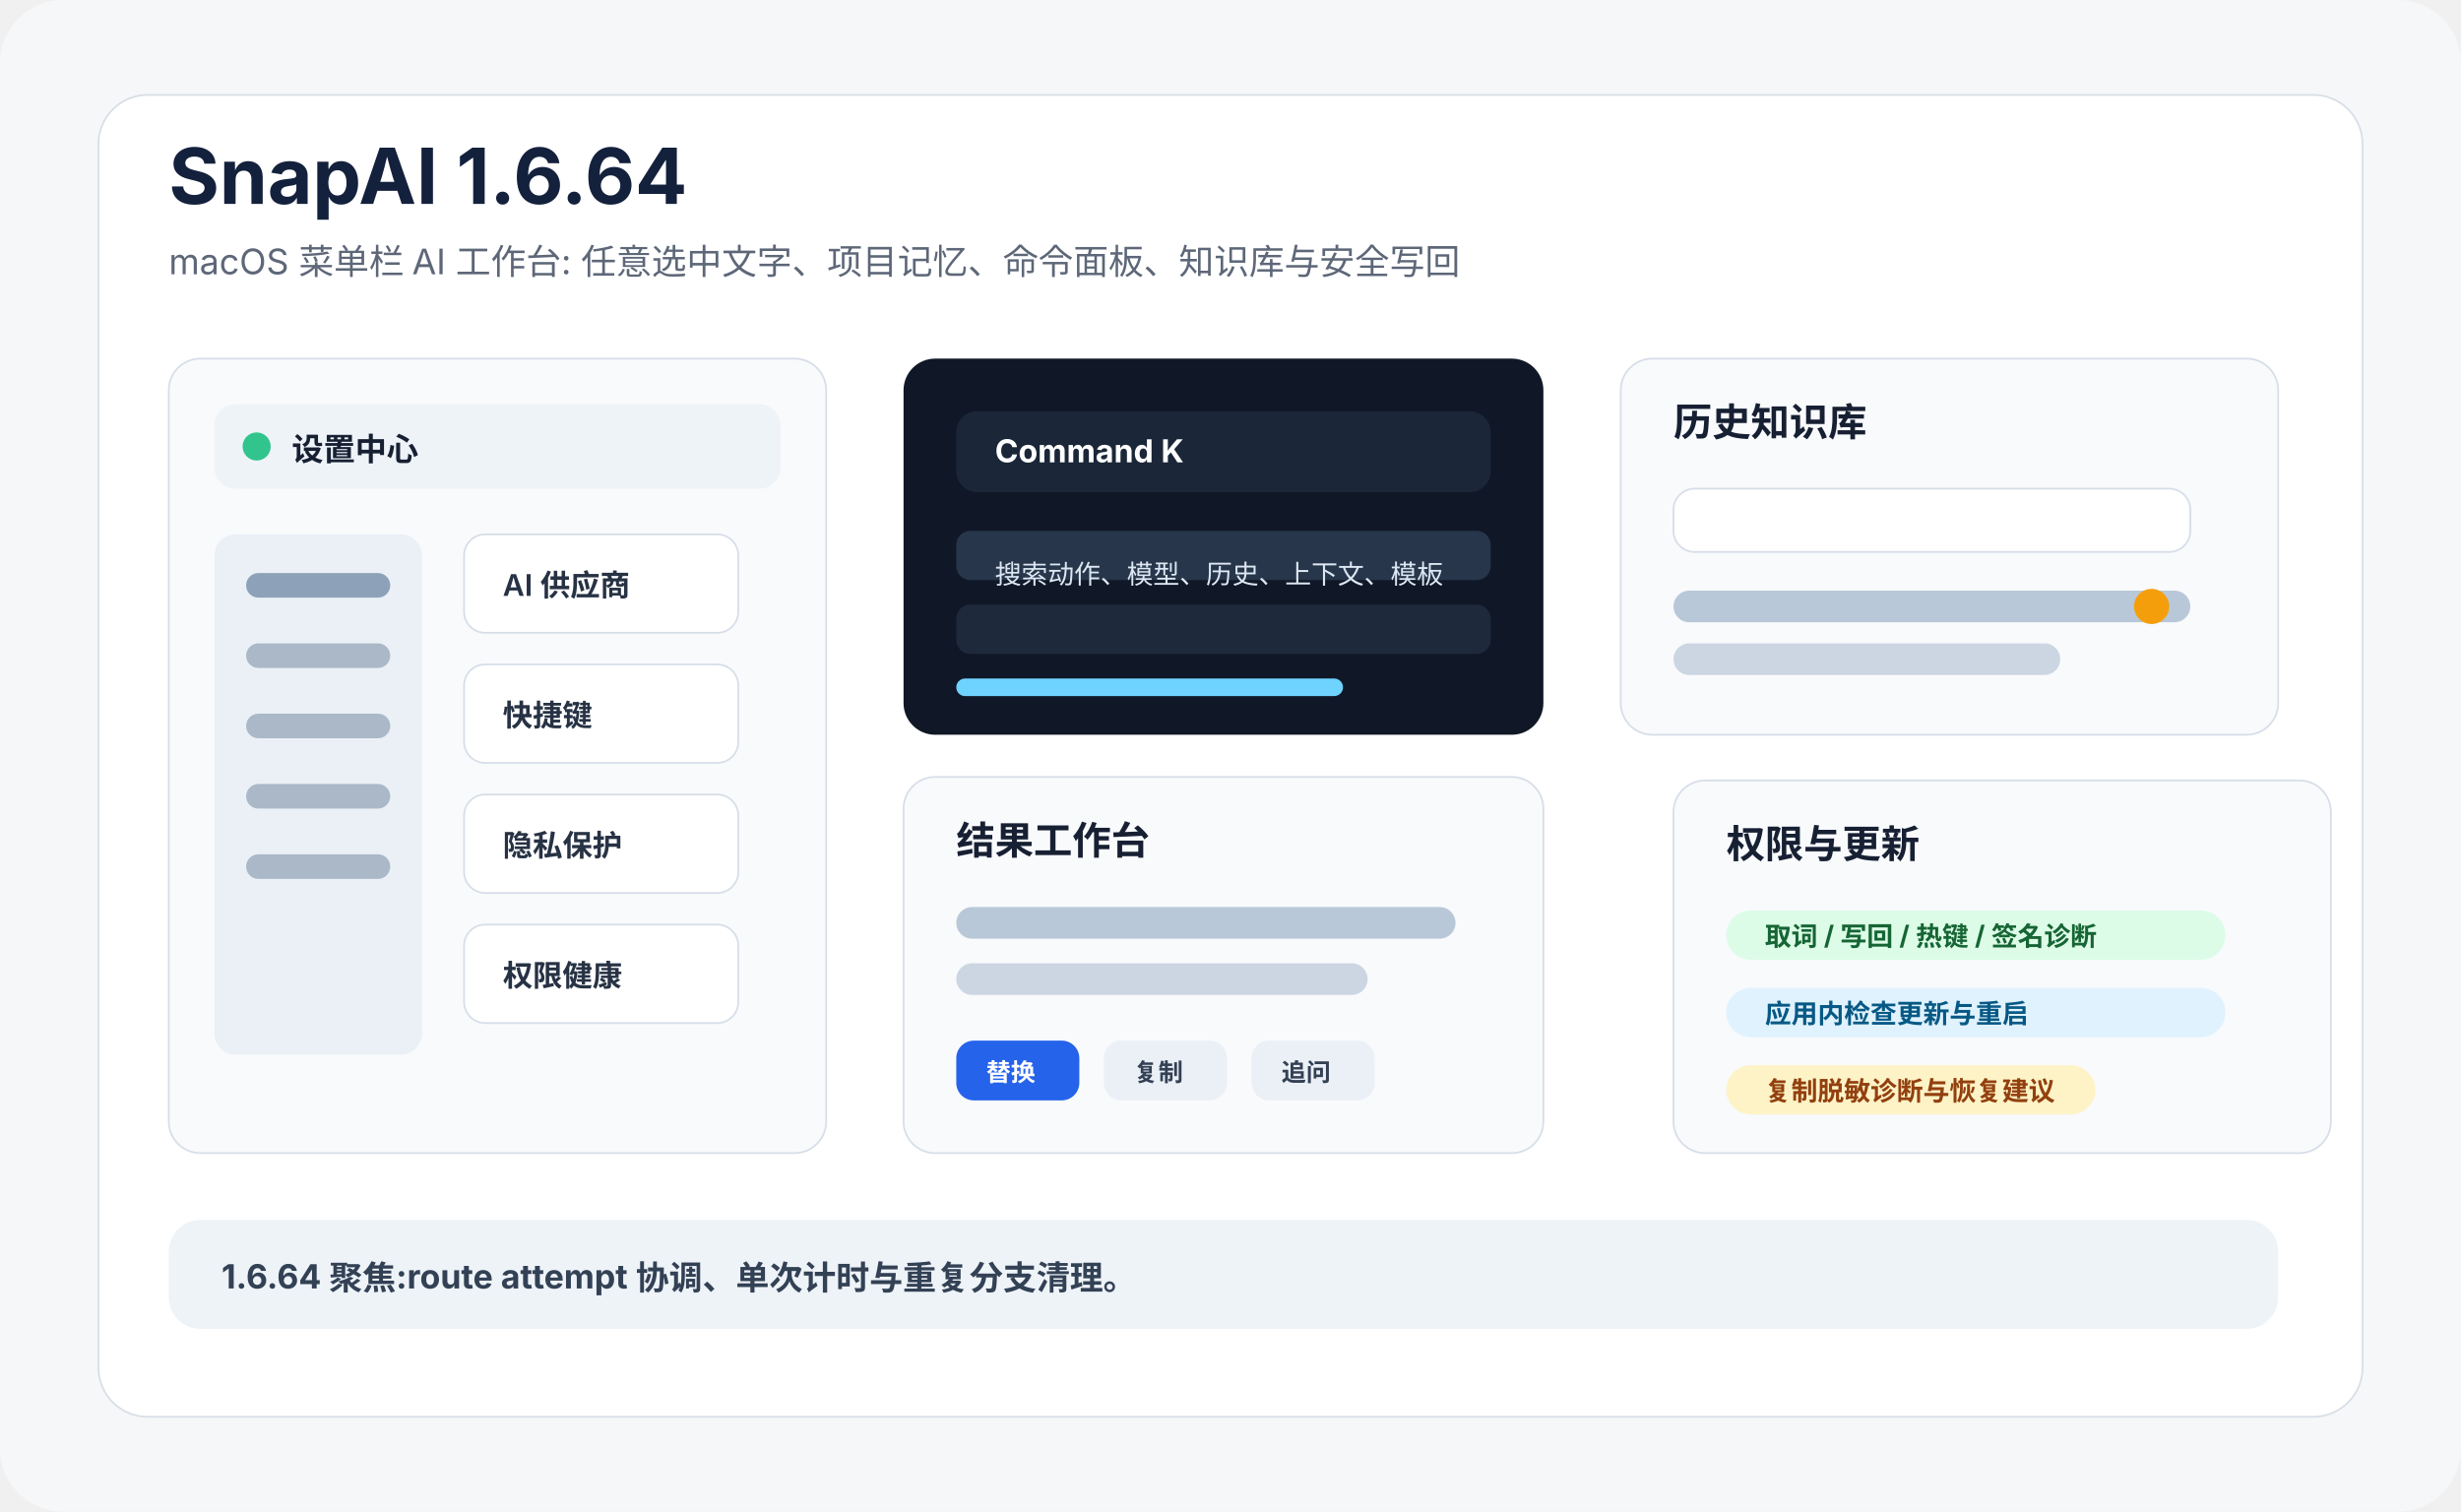
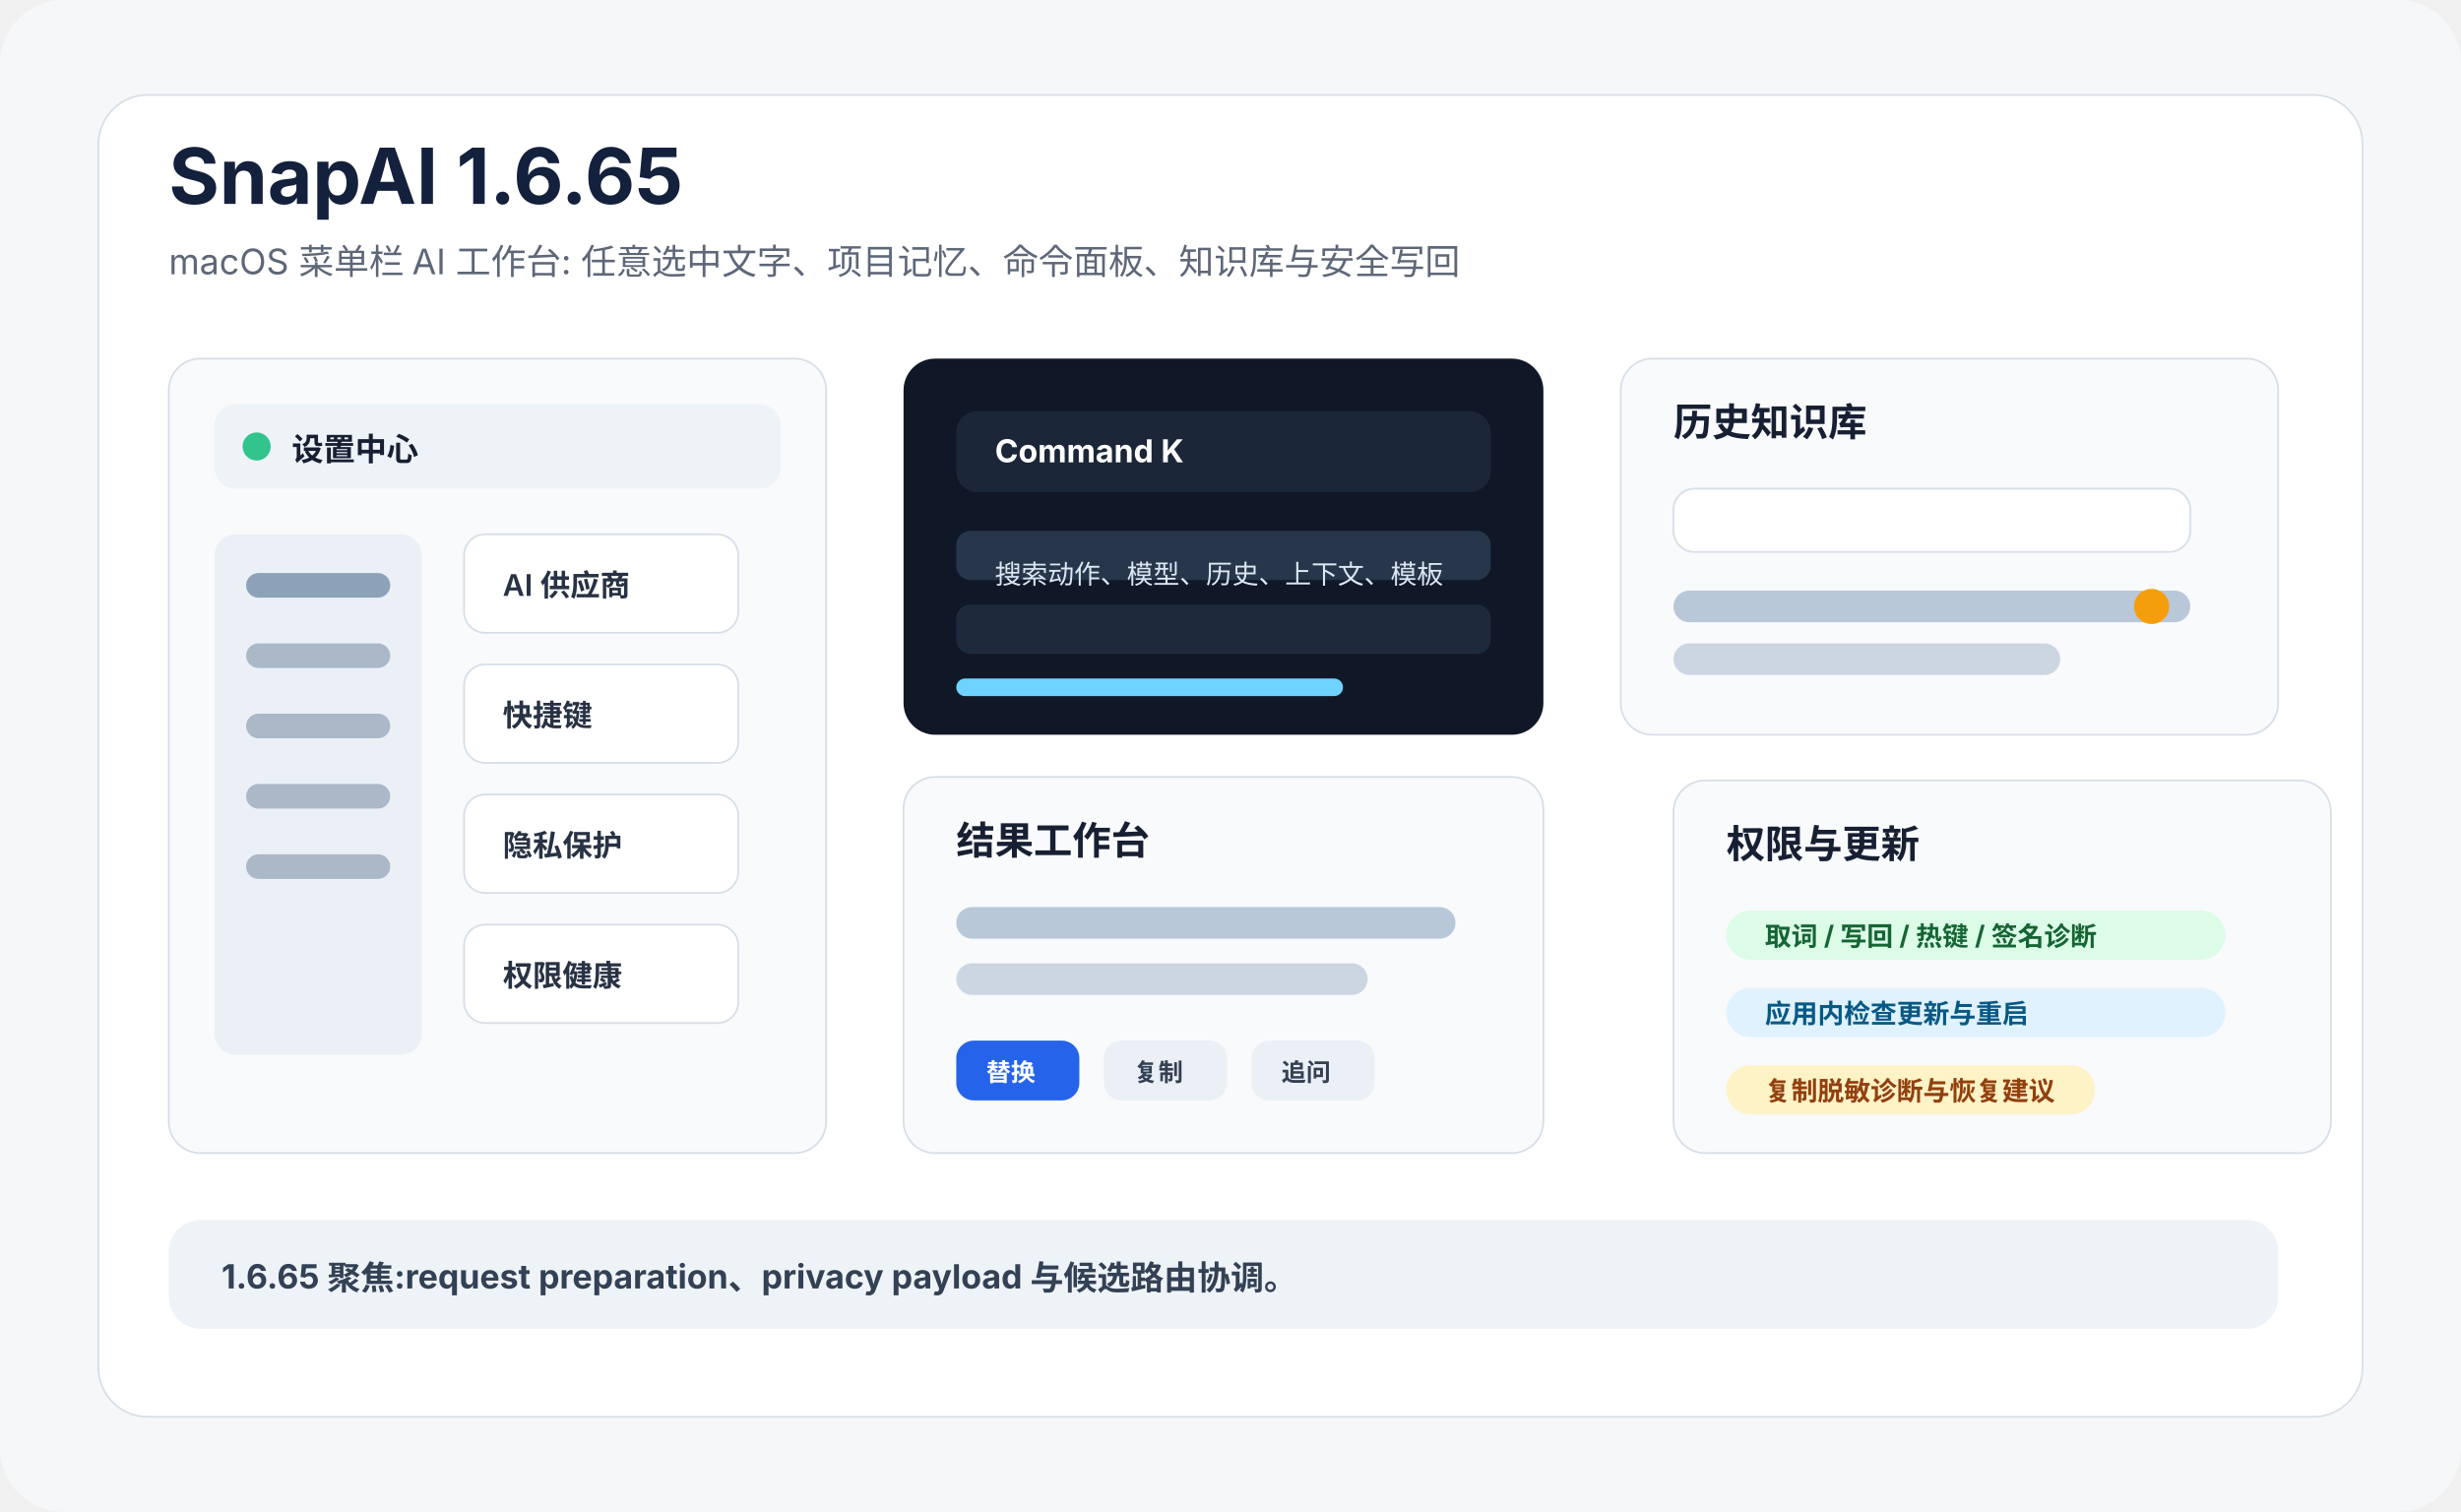
<svg xmlns="http://www.w3.org/2000/svg" width="1400" height="860" viewBox="0 0 1400 860" fill="none">
  <rect width="1400" height="860" rx="36" fill="#F5F7F9" />
  <rect x="56" y="54" width="1288" height="752" rx="28" fill="#FFFFFF" stroke="#D8DEE6" />
-   <text x="96" y="116" fill="#14213D" font-family="-apple-system,BlinkMacSystemFont,Segoe UI,sans-serif" font-size="44" font-weight="700">SnapAI 1.6.64</text>
+   <text x="96" y="116" fill="#14213D" font-family="-apple-system,BlinkMacSystemFont,Segoe UI,sans-serif" font-size="44" font-weight="700">SnapAI 1.6.65</text>
  <text x="96" y="156" fill="#5D6778" font-family="-apple-system,BlinkMacSystemFont,Segoe UI,sans-serif" font-size="20">macOS 菜单栏 AI 工作台: 任意选中文字、项目记忆、命令面板、知识库与安全写回</text>
  <rect x="96" y="204" width="374" height="452" rx="18" fill="#F8FAFC" stroke="#D7DEE8" />
  <rect x="122" y="230" width="322" height="48" rx="12" fill="#EEF3F8" />
  <circle cx="146" cy="254" r="8" fill="#31C48D" />
  <text x="166" y="262" fill="#172033" font-family="-apple-system,BlinkMacSystemFont,Segoe UI,sans-serif" font-size="18" font-weight="650">设置中心</text>
  <rect x="122" y="304" width="118" height="296" rx="12" fill="#EAF0F6" />
  <rect x="140" y="326" width="82" height="14" rx="7" fill="#8DA2B8" />
  <rect x="140" y="366" width="82" height="14" rx="7" fill="#AAB8C8" />
  <rect x="140" y="406" width="82" height="14" rx="7" fill="#AAB8C8" />
  <rect x="140" y="446" width="82" height="14" rx="7" fill="#AAB8C8" />
  <rect x="140" y="486" width="82" height="14" rx="7" fill="#AAB8C8" />
  <rect x="264" y="304" width="156" height="56" rx="12" fill="#FFFFFF" stroke="#D7DEE8" />
  <text x="286" y="339" fill="#273244" font-family="-apple-system,BlinkMacSystemFont,Segoe UI,sans-serif" font-size="17" font-weight="600">AI 供应商</text>
  <rect x="264" y="378" width="156" height="56" rx="12" fill="#FFFFFF" stroke="#D7DEE8" />
  <text x="286" y="413" fill="#273244" font-family="-apple-system,BlinkMacSystemFont,Segoe UI,sans-serif" font-size="17" font-weight="600">快捷键</text>
  <rect x="264" y="452" width="156" height="56" rx="12" fill="#FFFFFF" stroke="#D7DEE8" />
  <text x="286" y="487" fill="#273244" font-family="-apple-system,BlinkMacSystemFont,Segoe UI,sans-serif" font-size="17" font-weight="600">隐私保护</text>
  <rect x="264" y="526" width="156" height="56" rx="12" fill="#FFFFFF" stroke="#D7DEE8" />
  <text x="286" y="561" fill="#273244" font-family="-apple-system,BlinkMacSystemFont,Segoe UI,sans-serif" font-size="17" font-weight="600">权限健康</text>
  <rect x="514" y="204" width="364" height="214" rx="18" fill="#101827" />
  <rect x="544" y="234" width="304" height="46" rx="12" fill="#1B2738" />
  <text x="566" y="263" fill="#FFFFFF" font-family="-apple-system,BlinkMacSystemFont,Segoe UI,sans-serif" font-size="18" font-weight="650">Command K</text>
  <rect x="544" y="302" width="304" height="28" rx="8" fill="#27364A" />
  <rect x="544" y="344" width="304" height="28" rx="8" fill="#1E2A3B" />
  <rect x="544" y="386" width="220" height="10" rx="5" fill="#6ED3FF" />
  <text x="566" y="332" fill="#DDE7F3" font-family="-apple-system,BlinkMacSystemFont,Segoe UI,sans-serif" font-size="15">搜索动作、模型、历史、上下文、模板</text>
  <rect x="514" y="442" width="364" height="214" rx="18" fill="#F8FAFC" stroke="#D7DEE8" />
  <text x="544" y="486" fill="#172033" font-family="-apple-system,BlinkMacSystemFont,Segoe UI,sans-serif" font-size="22" font-weight="700">结果工作台</text>
  <rect x="544" y="516" width="284" height="18" rx="9" fill="#B9C8D8" />
  <rect x="544" y="548" width="234" height="18" rx="9" fill="#CCD6E2" />
  <rect x="544" y="592" width="70" height="34" rx="10" fill="#2563EB" />
  <rect x="628" y="592" width="70" height="34" rx="10" fill="#EAF0F6" />
  <rect x="712" y="592" width="70" height="34" rx="10" fill="#EAF0F6" />
  <text x="561" y="615" fill="#FFFFFF" font-family="-apple-system,BlinkMacSystemFont,Segoe UI,sans-serif" font-size="14" font-weight="700">替换</text>
  <text x="645" y="615" fill="#344054" font-family="-apple-system,BlinkMacSystemFont,Segoe UI,sans-serif" font-size="14" font-weight="700">复制</text>
  <text x="729" y="615" fill="#344054" font-family="-apple-system,BlinkMacSystemFont,Segoe UI,sans-serif" font-size="14" font-weight="700">追问</text>
  <rect x="922" y="204" width="374" height="214" rx="18" fill="#F8FAFC" stroke="#D7DEE8" />
  <text x="952" y="248" fill="#172033" font-family="-apple-system,BlinkMacSystemFont,Segoe UI,sans-serif" font-size="22" font-weight="700">历史知识库</text>
  <rect x="952" y="278" width="294" height="36" rx="12" fill="#FFFFFF" stroke="#D7DEE8" />
  <rect x="952" y="336" width="294" height="18" rx="9" fill="#B9C8D8" />
  <rect x="952" y="366" width="220" height="18" rx="9" fill="#CCD6E2" />
  <circle cx="1224" cy="345" r="10" fill="#F59E0B" />
  <rect x="952" y="444" width="374" height="212" rx="18" fill="#F8FAFC" stroke="#D7DEE8" />
  <text x="982" y="488" fill="#172033" font-family="-apple-system,BlinkMacSystemFont,Segoe UI,sans-serif" font-size="22" font-weight="700">权限与更新</text>
  <rect x="982" y="518" width="284" height="28" rx="14" fill="#DCFCE7" />
  <rect x="982" y="562" width="284" height="28" rx="14" fill="#E0F2FE" />
  <rect x="982" y="606" width="210" height="28" rx="14" fill="#FEF3C7" />
  <text x="1004" y="538" fill="#166534" font-family="-apple-system,BlinkMacSystemFont,Segoe UI,sans-serif" font-size="15" font-weight="650">取词 / 写回 / 热键 / 签名诊断</text>
  <text x="1004" y="582" fill="#075985" font-family="-apple-system,BlinkMacSystemFont,Segoe UI,sans-serif" font-size="15" font-weight="650">应用内检查更新与重启</text>
  <text x="1004" y="626" fill="#92400E" font-family="-apple-system,BlinkMacSystemFont,Segoe UI,sans-serif" font-size="15" font-weight="650">复制脱敏诊断与恢复建议</text>
  <rect x="96" y="694" width="1200" height="62" rx="18" fill="#EEF3F8" />
-   <text x="126" y="733" fill="#334155" font-family="-apple-system,BlinkMacSystemFont,Segoe UI,sans-serif" font-size="19" font-weight="650">1.6.64 聚焦:route attempt 协调、单次计时与重复分支清理。</text>
+   <text x="126" y="733" fill="#334155" font-family="-apple-system,BlinkMacSystemFont,Segoe UI,sans-serif" font-size="19" font-weight="650">1.6.65 聚焦:request preparation、privacy payload 与候选路由协调。</text>
</svg>
